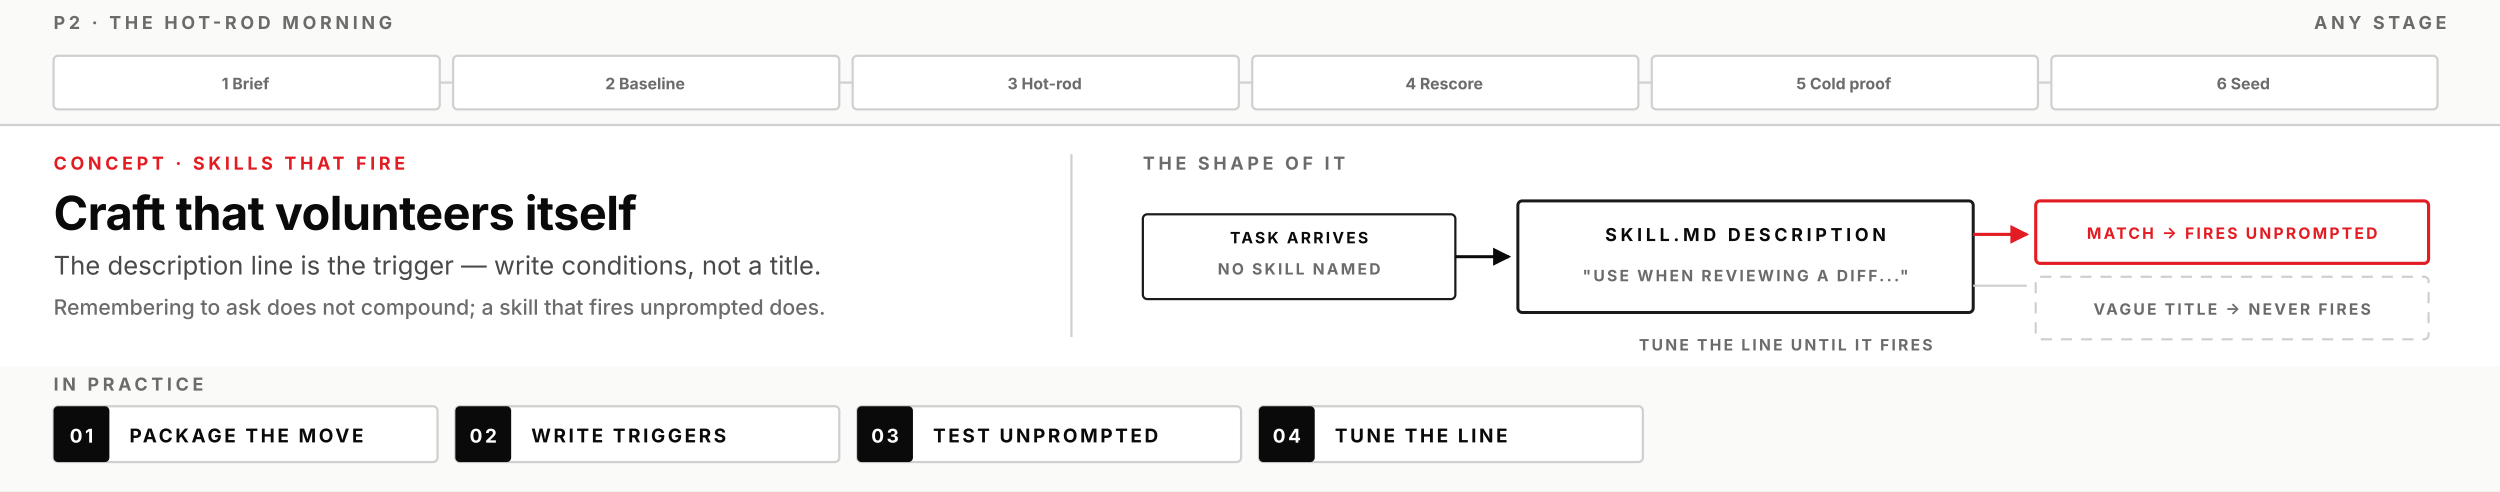
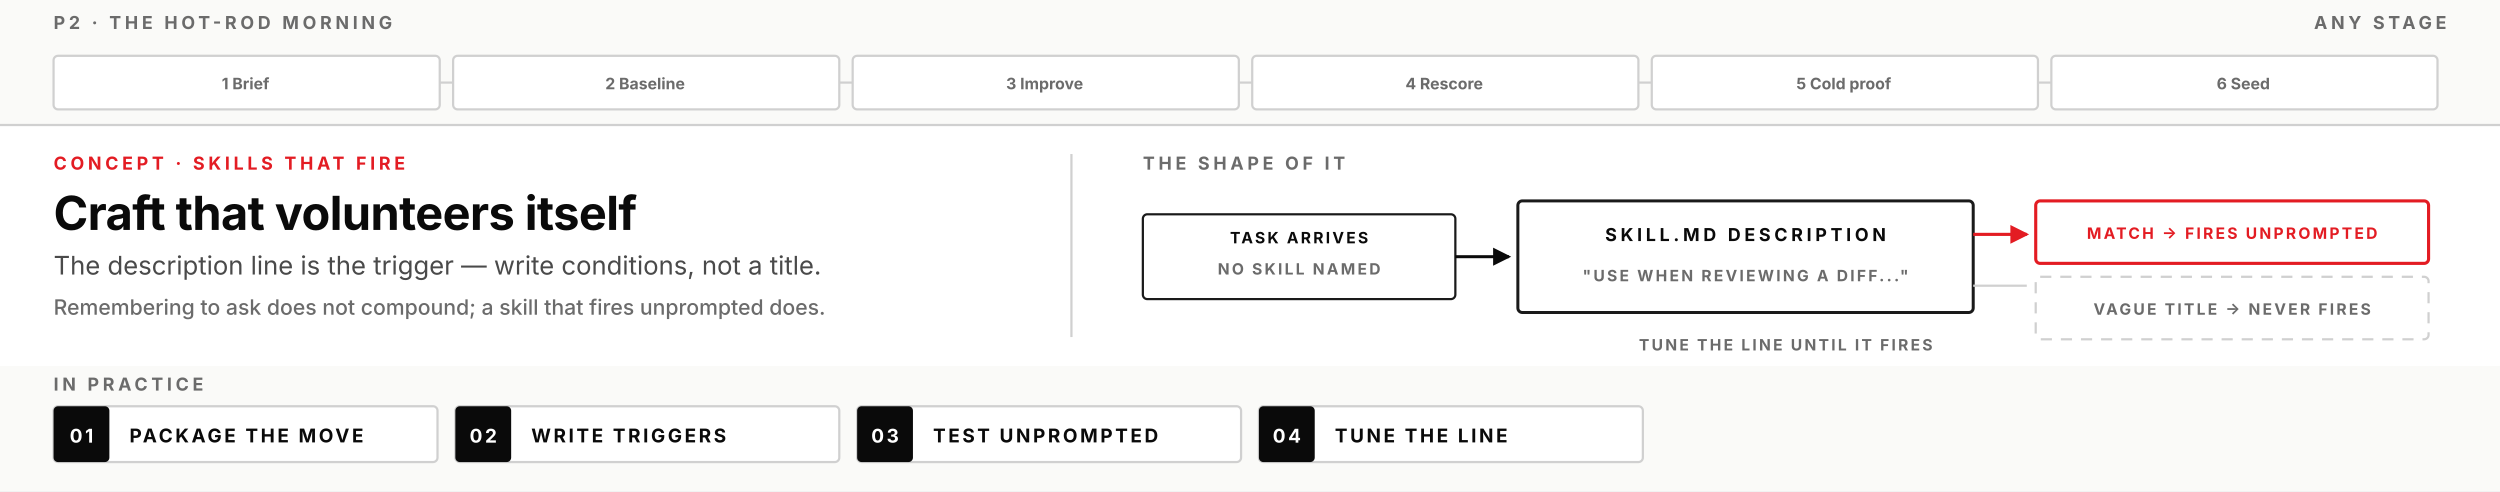
<svg xmlns="http://www.w3.org/2000/svg" viewBox="0 0 1120 220" role="img" aria-labelledby="title-p2-skill-fire">
  <defs>
    <marker id="arrow" viewBox="0 0 8 8" refX="7" refY="4" markerWidth="6" markerHeight="6" orient="auto-start-reverse">
      <path d="M0 0 8 4 0 8Z" fill="#0A0A0A" />
    </marker>
    <marker id="arrow-red" viewBox="0 0 8 8" refX="7" refY="4" markerWidth="6" markerHeight="6" orient="auto-start-reverse">
      <path d="M0 0 8 4 0 8Z" fill="#E31C23" />
    </marker>
    <style>
      text { font-family: system-ui, "Inter", "Helvetica Neue", Arial, sans-serif; fill: #0A0A0A; }
      .micro { font-size: 8px; font-weight: 650; letter-spacing: 1.65px; }
      .tiny { font-size: 7px; font-weight: 650; letter-spacing: 1px; }
      .railtext { font-size: 7.1px; font-weight: 650; }
      .title { font-size: 21px; font-weight: 680; letter-spacing: -0.25px; }
      .purpose { font-size: 11.5px; font-weight: 430; fill: #4A4A4A; }
      .caption { font-size: 8.5px; font-weight: 650; letter-spacing: 1.15px; }
      .body { font-size: 9.5px; font-weight: 520; }
      .muted { fill: #6B6B6B; }
      .white { fill: #FFFFFF; }
      .red { fill: #E31C23; }
      .gold { fill: #A58650; }
      .line { fill: none; stroke: #0A0A0A; stroke-width: 1.35; vector-effect: non-scaling-stroke; }
      .hair { fill: none; stroke: #D0D0D0; stroke-width: 1; vector-effect: non-scaling-stroke; }
      .redline { fill: none; stroke: #E31C23; stroke-width: 1.4; vector-effect: non-scaling-stroke; }
      .goldline { fill: none; stroke: #A58650; stroke-width: 1.35; vector-effect: non-scaling-stroke; }
      .dash { stroke-dasharray: 5 4; }
    </style>
  </defs>
  <rect width="1120" height="220" fill="#FFFFFF" />
  <rect x="0" y="0" width="1120" height="56" fill="#FAFAF8" />
  <text x="24" y="13" class="micro muted">P2 · THE HOT-ROD MORNING</text>
  <text x="1096" y="13" class="micro muted" text-anchor="end">ANY STAGE</text>
  <path d="M53 37H1005" class="hair" />
  <rect x="24" y="25" width="173" height="24" rx="2" fill="#FFFFFF" stroke="#D0D0D0" stroke-width="1" />
  <text x="110" y="40" class="railtext muted" text-anchor="middle">1 Brief</text>
  <rect x="203" y="25" width="173" height="24" rx="2" fill="#FFFFFF" stroke="#D0D0D0" stroke-width="1" />
  <text x="289" y="40" class="railtext muted" text-anchor="middle">2 Baseline</text>
  <rect x="382" y="25" width="173" height="24" rx="2" fill="#FFFFFF" stroke="#D0D0D0" stroke-width="1" />
-   <text x="468" y="40" class="railtext muted" text-anchor="middle">3 Hot-rod</text>
+   <text x="468" y="40" class="railtext muted" text-anchor="middle">3 Improve</text>
  <rect x="561" y="25" width="173" height="24" rx="2" fill="#FFFFFF" stroke="#D0D0D0" stroke-width="1" />
  <text x="647" y="40" class="railtext muted" text-anchor="middle">4 Rescore</text>
  <rect x="740" y="25" width="173" height="24" rx="2" fill="#FFFFFF" stroke="#D0D0D0" stroke-width="1" />
  <text x="826" y="40" class="railtext muted" text-anchor="middle">5 Cold proof</text>
  <rect x="919" y="25" width="173" height="24" rx="2" fill="#FFFFFF" stroke="#D0D0D0" stroke-width="1" />
  <text x="1005" y="40" class="railtext muted" text-anchor="middle">6 Seed</text>
  <path d="M0 56H1120" class="hair" />
  <text x="24" y="76" class="micro red">CONCEPT · SKILLS THAT FIRE</text>
  <text x="24" y="103" class="title">Craft that volunteers itself</text>
  <text x="24" y="123" class="purpose">The description line is the trigger — write conditions, not a title.</text>
  <text x="24" y="141" class="body muted">Remembering to ask does not compound; a skill that fires unprompted does.</text>
  <path d="M480 69V151" class="hair" />
  <text x="512" y="76" class="micro muted">THE SHAPE OF IT</text>
  <g aria-label="A task arrives, the description line decides, the skill fires or never fires">
    <rect x="512" y="96" width="140" height="38" rx="2" fill="#FFFFFF" stroke="#1A1A1A" />
    <text x="582" y="109" class="tiny" text-anchor="middle">TASK ARRIVES</text>
    <text x="582" y="123" class="tiny muted" text-anchor="middle">NO SKILL NAMED</text>
    <path d="M652 115H676" class="line" marker-end="url(#arrow)" />
    <rect x="680" y="90" width="204" height="50" rx="2" fill="#FFFFFF" stroke="#1A1A1A" stroke-width="1.35" />
    <text x="782" y="108" class="micro" text-anchor="middle">SKILL.MD DESCRIPTION</text>
    <text x="782" y="126" class="tiny muted" text-anchor="middle">"USE WHEN REVIEWING A DIFF..."</text>
    <path d="M884 105H908" class="redline" marker-end="url(#arrow-red)" />
    <rect x="912" y="90" width="176" height="28" rx="2" fill="#FFFFFF" stroke="#E31C23" stroke-width="1.4" />
    <text x="1000" y="107" class="tiny red" text-anchor="middle">MATCH → FIRES UNPROMPTED</text>
    <path d="M884 128H908" class="hair" />
    <rect x="912" y="124" width="176" height="28" rx="2" fill="#FFFFFF" stroke="#D0D0D0" stroke-dasharray="5 4" />
    <text x="1000" y="141" class="tiny muted" text-anchor="middle">VAGUE TITLE → NEVER FIRES</text>
    <text x="800" y="157" class="tiny muted" text-anchor="middle">TUNE THE LINE UNTIL IT FIRES</text>
  </g>
  <rect x="0" y="164" width="1120" height="56" fill="#FAFAF8" />
  <text x="24" y="175" class="micro muted">IN PRACTICE</text>
  <rect x="24" y="182" width="172" height="25" rx="2" fill="#FFFFFF" stroke="#D0D0D0" />
  <rect x="24" y="182" width="25" height="25" rx="2" fill="#0A0A0A" />
  <text x="36.5" y="198.3" class="caption white" text-anchor="middle">01</text>
  <text x="58" y="198.2" class="caption">PACKAGE THE MOVE</text>
  <rect x="204" y="182" width="172" height="25" rx="2" fill="#FFFFFF" stroke="#D0D0D0" />
  <rect x="204" y="182" width="25" height="25" rx="2" fill="#0A0A0A" />
  <text x="216.5" y="198.3" class="caption white" text-anchor="middle">02</text>
  <text x="238" y="198.2" class="caption">WRITE TRIGGERS</text>
  <rect x="384" y="182" width="172" height="25" rx="2" fill="#FFFFFF" stroke="#D0D0D0" />
  <rect x="384" y="182" width="25" height="25" rx="2" fill="#0A0A0A" />
  <text x="396.5" y="198.3" class="caption white" text-anchor="middle">03</text>
  <text x="418" y="198.2" class="caption">TEST UNPROMPTED</text>
  <rect x="564" y="182" width="172" height="25" rx="2" fill="#FFFFFF" stroke="#D0D0D0" />
  <rect x="564" y="182" width="25" height="25" rx="2" fill="#0A0A0A" />
  <text x="576.5" y="198.3" class="caption white" text-anchor="middle">04</text>
  <text x="598" y="198.2" class="caption">TUNE THE LINE</text>
</svg>
